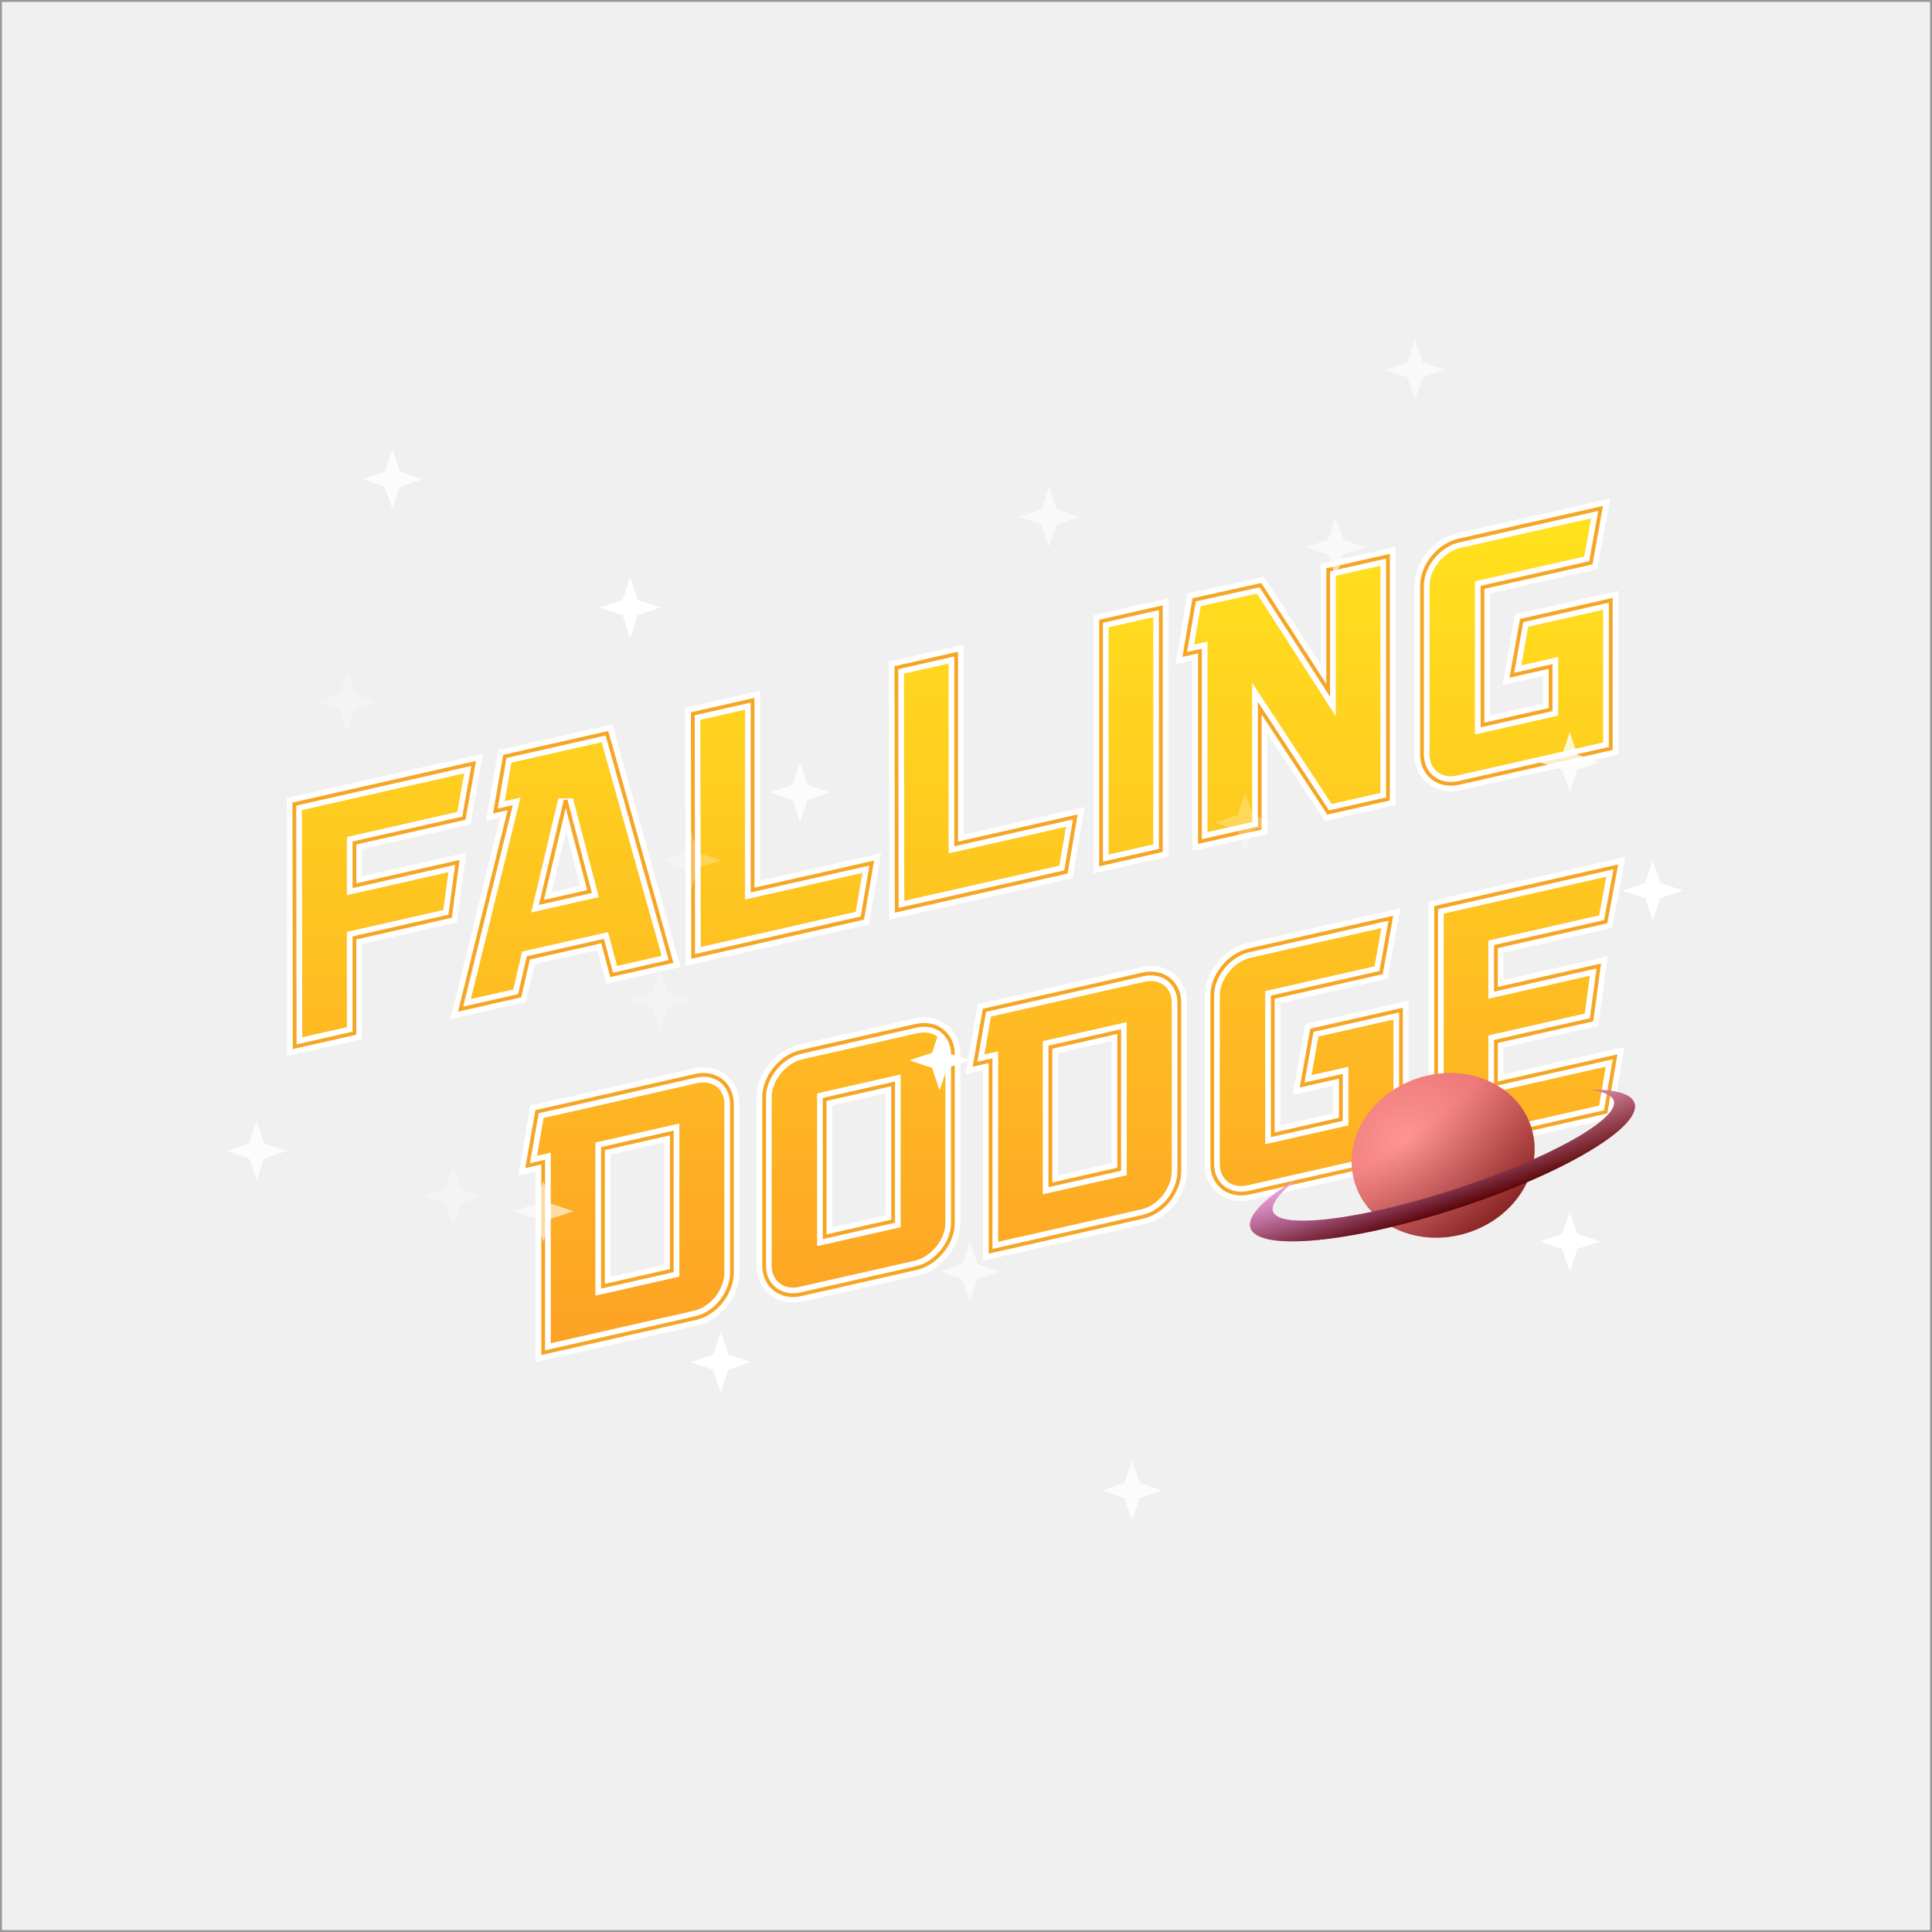
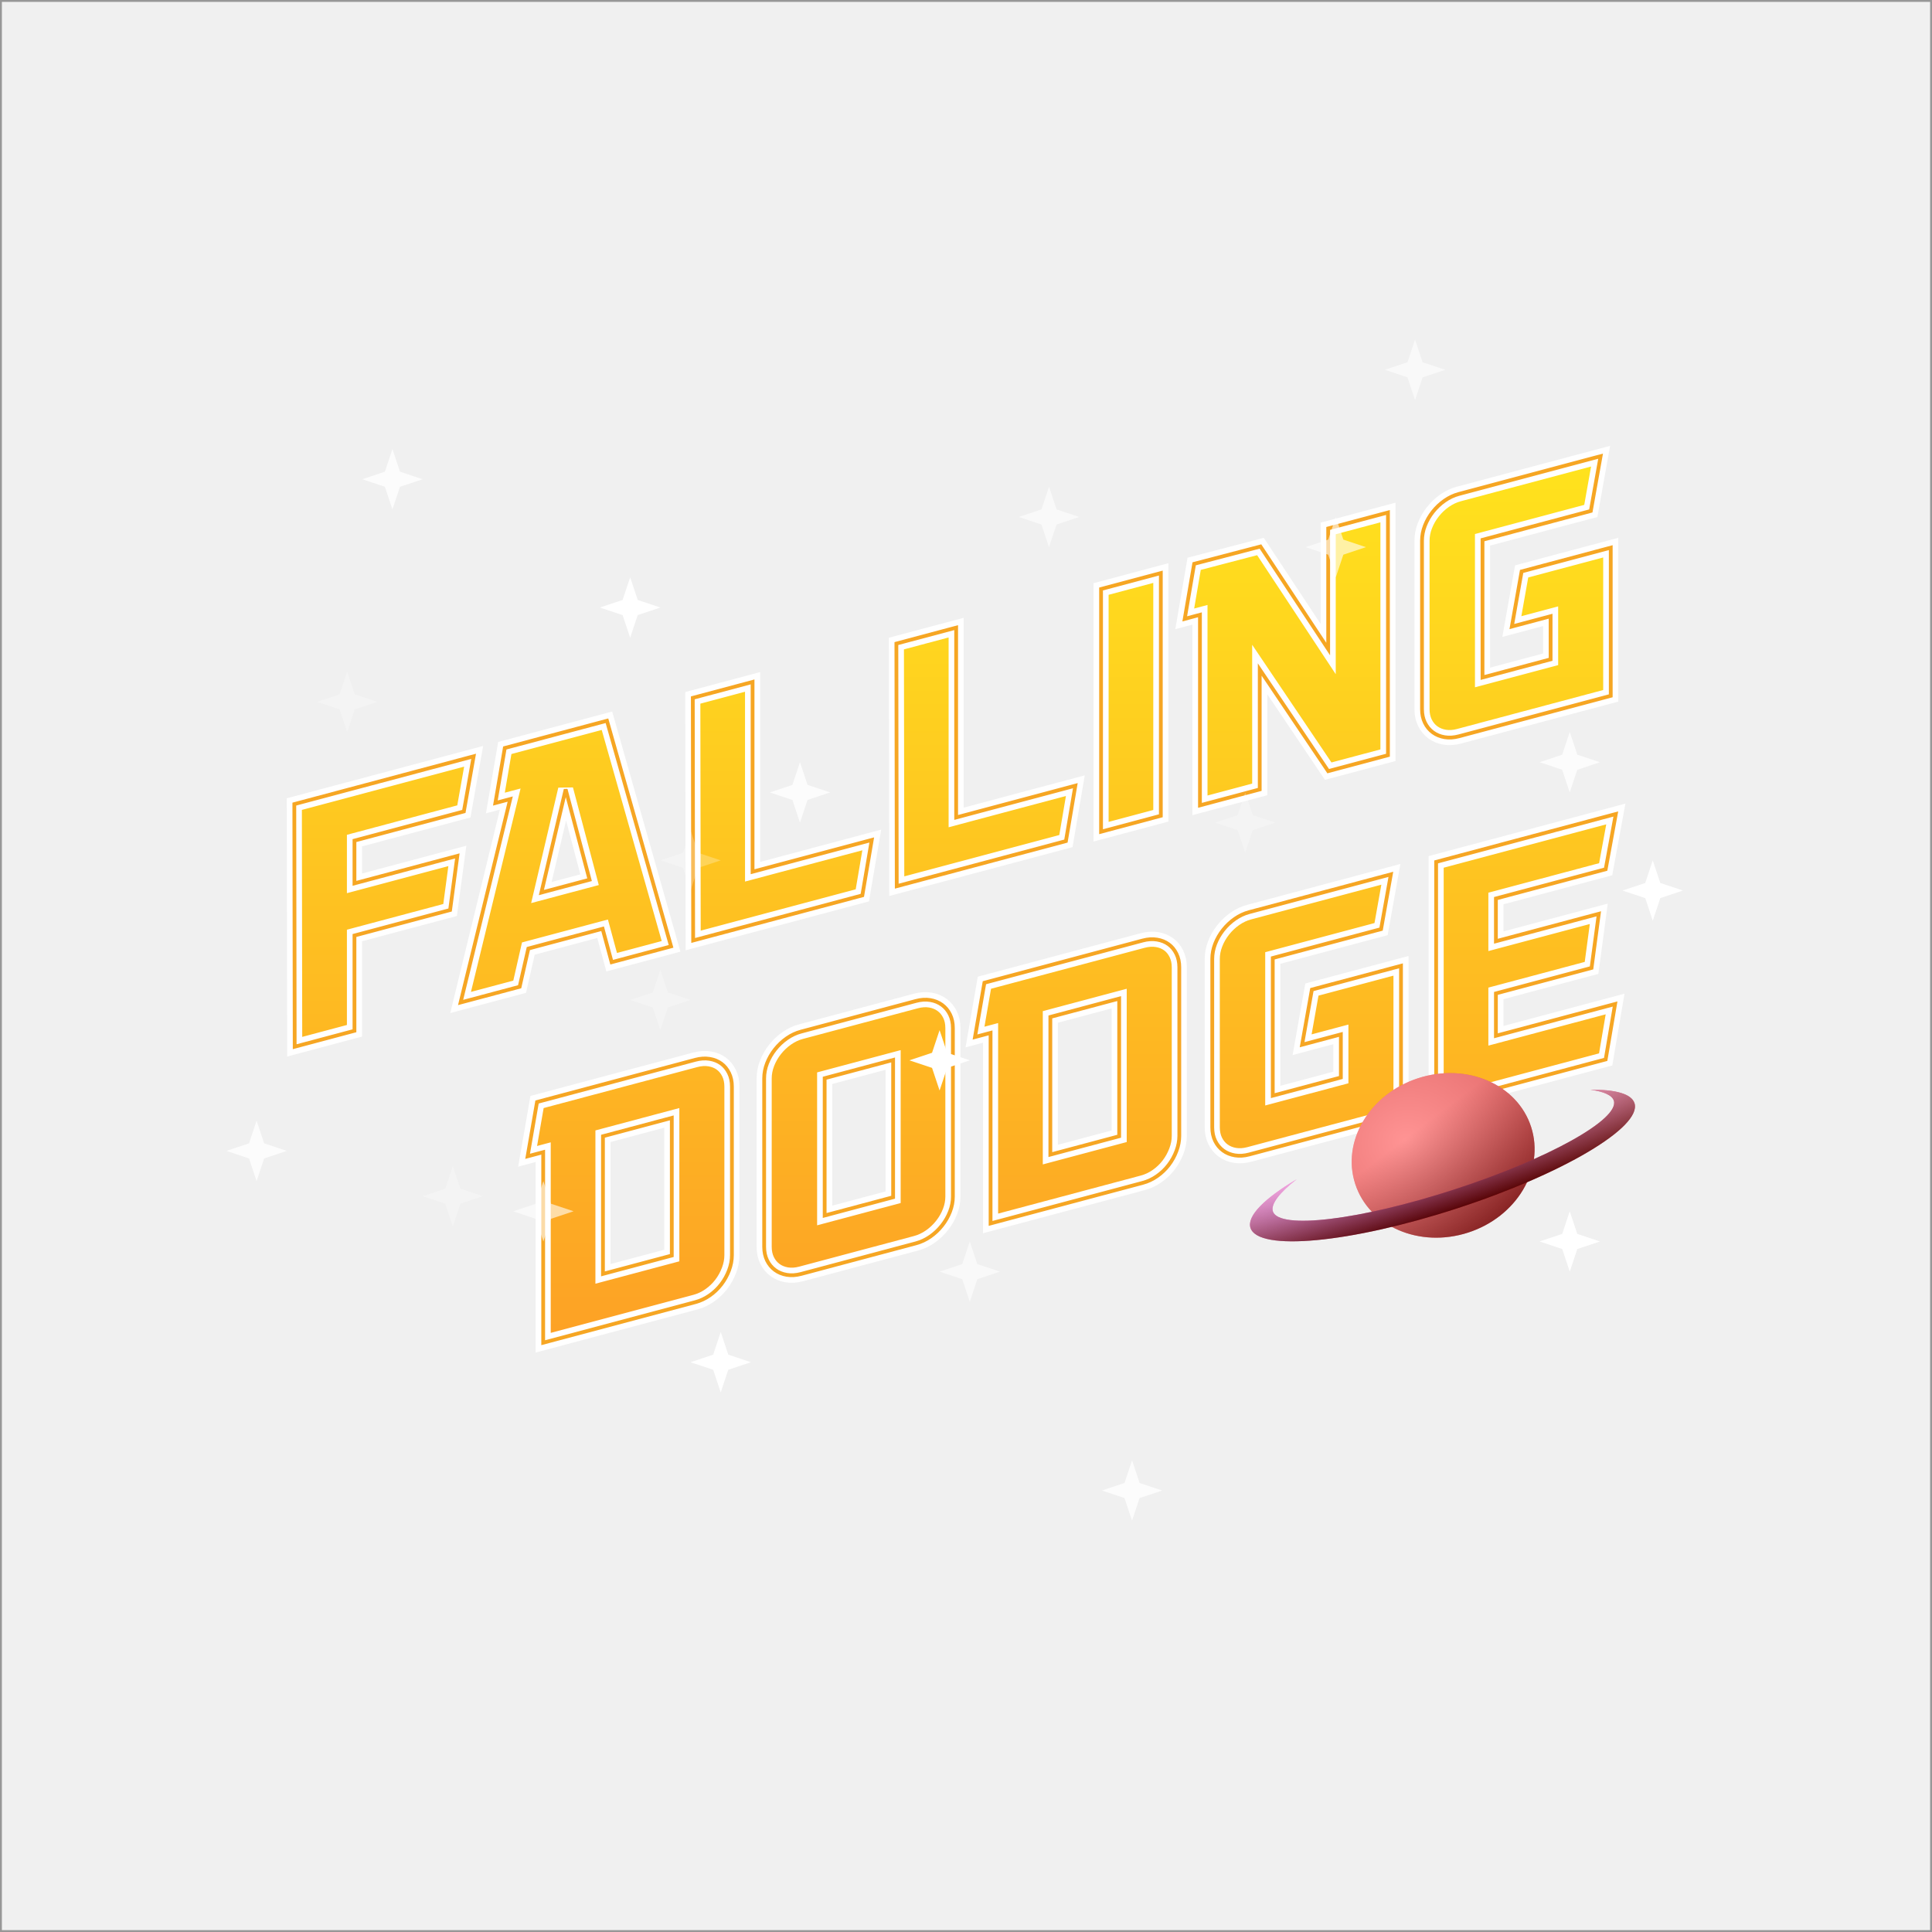
<svg xmlns="http://www.w3.org/2000/svg" xmlns:xlink="http://www.w3.org/1999/xlink" width="512px" height="512px" viewBox="0 0 512 512" version="1.1">
  <defs>
    <linearGradient x1="50%" y1="0%" x2="50%" y2="100%" id="linearGradient-1">
      <stop stop-color="#FFE31D" offset="0%" />
      <stop stop-color="#FDA125" offset="100%" />
    </linearGradient>
    <radialGradient cx="33.29%" cy="34.342%" fx="33.29%" fy="34.342%" r="123.729%" id="radialGradient-2">
      <stop stop-color="#FF8686" offset="0%" />
      <stop stop-color="#A40000" offset="100%" />
    </radialGradient>
    <linearGradient x1="50%" y1="26.435%" x2="79.186%" y2="100%" id="linearGradient-3">
      <stop stop-color="#FFA2A2" stop-opacity="0.5" offset="0%" />
      <stop stop-color="#340101" stop-opacity="0.5" offset="100%" />
    </linearGradient>
    <ellipse id="path-4" cx="54.5" cy="21.5" rx="24.5" ry="21.5" />
    <radialGradient cx="32.144%" cy="15.083%" fx="32.144%" fy="15.083%" r="90.663%" id="radialGradient-5">
      <stop stop-color="#F864FF" offset="0%" />
      <stop stop-color="#AF0707" offset="100%" />
    </radialGradient>
    <linearGradient x1="50%" y1="0%" x2="50%" y2="100%" id="linearGradient-6">
      <stop stop-color="#FFFFFF" stop-opacity="0.5" offset="0%" />
      <stop stop-color="#000000" stop-opacity="0.5" offset="100%" />
    </linearGradient>
    <path d="M96.979,17.006 C103.286,18.975 107,21.39 107,24 C107,30.627 83.047,36 53.5,36 C23.953,36 0,30.627 0,24 C0,20.693 5.965,17.698 15.613,15.528 C10.186,17.473 7,19.672 7,21.667 C7,26.821 28.266,31 54.5,31 C80.734,31 102,26.821 102,21.667 C102,20.164 100.192,18.545 96.979,17.006 Z" id="path-7" />
  </defs>
  <g id="Layers" stroke="none" stroke-width="1" fill="none" fill-rule="evenodd">
    <rect id="Rectangle-14" stroke="#979797" x="0" y="0" width="512" height="512" />
    <g id="FALLING-DODGE-4-+-Sky-Element-01-4" transform="translate(60, 111)">
-       <g id="FALLING-3-+-FALLING-2" transform="translate(18, 24)">
-         <path d="M15.936,99.732 L43.2,93.554 L41.28,107.813 L15.936,113.556 L15.936,138.804 L0.096,142.394 L0,78.096 L47.52,67.327 L44.928,81.834 L15.936,88.404 L15.936,99.732 Z M84.096,123.357 L81.696,114.397 L62.016,118.857 L59.712,128.884 L44.064,132.43 L57.216,79.049 L53.28,79.941 L55.776,65.456 L82.848,59.32 L99.84,119.789 L84.096,123.357 Z M71.904,77.064 L65.472,104.154 L78.24,101.261 L71.904,77.064 Z M105.696,118.462 L105.6,54.164 L121.44,50.574 L121.44,100.878 L153.024,93.72 L150.528,108.302 L105.696,118.462 Z M159.648,106.235 L159.552,41.937 L175.392,38.347 L175.392,88.651 L206.976,81.493 L204.48,96.075 L159.648,106.235 Z M213.792,93.965 L213.792,29.645 L229.632,26.055 L229.632,90.375 L213.792,93.965 Z M289.824,76.734 L273.984,80.323 L255.84,52.659 L255.84,84.435 L240,88.025 L240,37.529 L235.968,38.443 L238.464,23.957 L256.032,20.072 L273.984,47.971 L273.984,16.003 L289.824,12.414 L289.824,76.734 Z M308.64,72.469 C307.296,72.774 306.032,72.804 304.848,72.561 C303.664,72.317 302.624,71.849 301.728,71.156 C300.832,70.463 300.128,69.582 299.616,68.514 C299.104,67.446 298.848,66.24 298.848,64.896 L298.848,20.256 C298.848,18.912 299.104,17.59 299.616,16.29 C300.128,14.99 300.832,13.791 301.728,12.692 C302.624,11.593 303.664,10.653 304.848,9.873 C306.032,9.092 307.296,8.55 308.64,8.245 L346.176,-0.261 L343.584,14.15 L314.88,20.655 L314.88,57.135 L332.928,53.045 L332.928,41.621 L322.656,43.949 L325.248,29.441 L348.864,24.089 L348.864,63.353 L308.64,72.469 Z M110.064,150.016 C111.248,150.26 112.272,150.716 113.136,151.384 C114,152.052 114.688,152.92 115.2,153.988 C115.712,155.056 115.968,156.262 115.968,157.606 L115.968,202.246 C115.968,203.59 115.712,204.928 115.2,206.26 C114.688,207.592 114,208.804 113.136,209.896 C112.272,210.988 111.248,211.924 110.064,212.704 C108.88,213.485 107.616,214.027 106.272,214.332 L65.952,223.469 L65.952,172.973 L61.824,173.909 L64.32,159.615 L106.272,150.108 C107.616,149.803 108.88,149.773 110.064,150.016 Z M81.792,169.384 L81.792,205.864 L100.032,201.73 L100.032,165.25 L81.792,169.384 Z M168.528,136.767 C169.712,137.01 170.752,137.479 171.648,138.172 C172.544,138.865 173.248,139.745 173.76,140.813 C174.272,141.881 174.528,143.087 174.528,144.431 L174.528,189.071 C174.528,190.415 174.272,191.737 173.76,193.037 C173.248,194.337 172.544,195.537 171.648,196.636 C170.752,197.735 169.712,198.674 168.528,199.455 C167.344,200.235 166.08,200.777 164.736,201.082 L134.304,207.979 C132.96,208.283 131.696,208.314 130.512,208.07 C129.328,207.827 128.288,207.358 127.392,206.665 C126.496,205.972 125.792,205.092 125.28,204.024 C124.768,202.956 124.512,201.75 124.512,200.406 L124.512,155.766 C124.512,154.422 124.768,153.1 125.28,151.8 C125.792,150.5 126.496,149.3 127.392,148.201 C128.288,147.102 129.328,146.163 130.512,145.382 C131.696,144.602 132.96,144.059 134.304,143.755 L164.736,136.858 C166.08,136.553 167.344,136.523 168.528,136.767 Z M140.544,156.357 L140.544,192.741 L158.688,188.629 L158.688,152.245 L140.544,156.357 Z M228.624,123.147 C229.808,123.391 230.832,123.847 231.696,124.515 C232.56,125.183 233.248,126.051 233.76,127.119 C234.272,128.187 234.528,129.393 234.528,130.737 L234.528,175.377 C234.528,176.721 234.272,178.059 233.76,179.391 C233.248,180.723 232.56,181.935 231.696,183.027 C230.832,184.119 229.808,185.055 228.624,185.835 C227.44,186.616 226.176,187.158 224.832,187.463 L184.512,196.6 L184.512,146.104 L180.384,147.04 L182.88,132.746 L224.832,123.239 C226.176,122.934 227.44,122.904 228.624,123.147 Z M200.352,142.514 L200.352,178.994 L218.592,174.861 L218.592,138.381 L200.352,142.514 Z M253.056,181.066 C251.712,181.371 250.448,181.401 249.264,181.158 C248.08,180.914 247.04,180.446 246.144,179.753 C245.248,179.06 244.544,178.179 244.032,177.111 C243.52,176.043 243.264,174.837 243.264,173.493 L243.264,128.853 C243.264,127.509 243.52,126.187 244.032,124.887 C244.544,123.587 245.248,122.388 246.144,121.289 C247.04,120.19 248.08,119.25 249.264,118.47 C250.448,117.689 251.712,117.147 253.056,116.842 L290.592,108.335 L288,122.747 L259.296,129.252 L259.296,165.732 L277.344,161.642 L277.344,150.218 L267.072,152.546 L269.664,138.038 L293.28,132.686 L293.28,171.95 L253.056,181.066 Z M350.016,145.076 L347.52,159.658 L302.592,169.84 L302.592,105.52 L350.208,94.729 L347.52,109.258 L318.432,115.85 L318.432,127.178 L345.696,120.999 L343.776,135.258 L318.432,141.002 L318.432,152.234 L350.016,145.076 Z" id="FALLING-3" stroke="#FFFFFF" stroke-width="4" fill="url(#linearGradient-1)" />
-         <path d="M15.936,99.732 L43.2,93.554 L41.28,107.813 L15.936,113.556 L15.936,138.804 L0.096,142.394 L0,78.096 L47.52,67.327 L44.928,81.834 L15.936,88.404 L15.936,99.732 Z M84.096,123.357 L81.696,114.397 L62.016,118.857 L59.712,128.884 L44.064,132.43 L57.216,79.049 L53.28,79.941 L55.776,65.456 L82.848,59.32 L99.84,119.789 L84.096,123.357 Z M71.904,77.064 L65.472,104.154 L78.24,101.261 L71.904,77.064 Z M105.696,118.462 L105.6,54.164 L121.44,50.574 L121.44,100.878 L153.024,93.72 L150.528,108.302 L105.696,118.462 Z M159.648,106.235 L159.552,41.937 L175.392,38.347 L175.392,88.651 L206.976,81.493 L204.48,96.075 L159.648,106.235 Z M213.792,93.965 L213.792,29.645 L229.632,26.055 L229.632,90.375 L213.792,93.965 Z M289.824,76.734 L273.984,80.323 L255.84,52.659 L255.84,84.435 L240,88.025 L240,37.529 L235.968,38.443 L238.464,23.957 L256.032,20.072 L273.984,47.971 L273.984,16.003 L289.824,12.414 L289.824,76.734 Z M308.64,72.469 C307.296,72.774 306.032,72.804 304.848,72.561 C303.664,72.317 302.624,71.849 301.728,71.156 C300.832,70.463 300.128,69.582 299.616,68.514 C299.104,67.446 298.848,66.24 298.848,64.896 L298.848,20.256 C298.848,18.912 299.104,17.59 299.616,16.29 C300.128,14.99 300.832,13.791 301.728,12.692 C302.624,11.593 303.664,10.653 304.848,9.873 C306.032,9.092 307.296,8.55 308.64,8.245 L346.176,-0.261 L343.584,14.15 L314.88,20.655 L314.88,57.135 L332.928,53.045 L332.928,41.621 L322.656,43.949 L325.248,29.441 L348.864,24.089 L348.864,63.353 L308.64,72.469 Z M110.064,150.016 C111.248,150.26 112.272,150.716 113.136,151.384 C114,152.052 114.688,152.92 115.2,153.988 C115.712,155.056 115.968,156.262 115.968,157.606 L115.968,202.246 C115.968,203.59 115.712,204.928 115.2,206.26 C114.688,207.592 114,208.804 113.136,209.896 C112.272,210.988 111.248,211.924 110.064,212.704 C108.88,213.485 107.616,214.027 106.272,214.332 L65.952,223.469 L65.952,172.973 L61.824,173.909 L64.32,159.615 L106.272,150.108 C107.616,149.803 108.88,149.773 110.064,150.016 Z M81.792,169.384 L81.792,205.864 L100.032,201.73 L100.032,165.25 L81.792,169.384 Z M168.528,136.767 C169.712,137.01 170.752,137.479 171.648,138.172 C172.544,138.865 173.248,139.745 173.76,140.813 C174.272,141.881 174.528,143.087 174.528,144.431 L174.528,189.071 C174.528,190.415 174.272,191.737 173.76,193.037 C173.248,194.337 172.544,195.537 171.648,196.636 C170.752,197.735 169.712,198.674 168.528,199.455 C167.344,200.235 166.08,200.777 164.736,201.082 L134.304,207.979 C132.96,208.283 131.696,208.314 130.512,208.07 C129.328,207.827 128.288,207.358 127.392,206.665 C126.496,205.972 125.792,205.092 125.28,204.024 C124.768,202.956 124.512,201.75 124.512,200.406 L124.512,155.766 C124.512,154.422 124.768,153.1 125.28,151.8 C125.792,150.5 126.496,149.3 127.392,148.201 C128.288,147.102 129.328,146.163 130.512,145.382 C131.696,144.602 132.96,144.059 134.304,143.755 L164.736,136.858 C166.08,136.553 167.344,136.523 168.528,136.767 Z M140.544,156.357 L140.544,192.741 L158.688,188.629 L158.688,152.245 L140.544,156.357 Z M228.624,123.147 C229.808,123.391 230.832,123.847 231.696,124.515 C232.56,125.183 233.248,126.051 233.76,127.119 C234.272,128.187 234.528,129.393 234.528,130.737 L234.528,175.377 C234.528,176.721 234.272,178.059 233.76,179.391 C233.248,180.723 232.56,181.935 231.696,183.027 C230.832,184.119 229.808,185.055 228.624,185.835 C227.44,186.616 226.176,187.158 224.832,187.463 L184.512,196.6 L184.512,146.104 L180.384,147.04 L182.88,132.746 L224.832,123.239 C226.176,122.934 227.44,122.904 228.624,123.147 Z M200.352,142.514 L200.352,178.994 L218.592,174.861 L218.592,138.381 L200.352,142.514 Z M253.056,181.066 C251.712,181.371 250.448,181.401 249.264,181.158 C248.08,180.914 247.04,180.446 246.144,179.753 C245.248,179.06 244.544,178.179 244.032,177.111 C243.52,176.043 243.264,174.837 243.264,173.493 L243.264,128.853 C243.264,127.509 243.52,126.187 244.032,124.887 C244.544,123.587 245.248,122.388 246.144,121.289 C247.04,120.19 248.08,119.25 249.264,118.47 C250.448,117.689 251.712,117.147 253.056,116.842 L290.592,108.335 L288,122.747 L259.296,129.252 L259.296,165.732 L277.344,161.642 L277.344,150.218 L267.072,152.546 L269.664,138.038 L293.28,132.686 L293.28,171.95 L253.056,181.066 Z M350.016,145.076 L347.52,159.658 L302.592,169.84 L302.592,105.52 L350.208,94.729 L347.52,109.258 L318.432,115.85 L318.432,127.178 L345.696,120.999 L343.776,135.258 L318.432,141.002 L318.432,152.234 L350.016,145.076 Z" id="FALLING-2" stroke="#F6A623" />
+       <g id="FALLING-3-+-FALLING-2" transform="translate(18, 10)">
+         <path d="M43.2,105.825 L41.28,120.161 L15.936,126.919 L15.936,152.167 L0.096,156.39 L0,92.096 L47.52,79.426 L44.928,94.037 L15.936,101.767 L15.936,113.095 L43.2,105.825 Z M81.696,125.129 L62.016,130.376 L59.712,140.495 L44.064,144.667 L57.216,90.76 L53.28,91.81 L55.776,77.224 L82.848,70.006 L99.84,129.795 L84.096,133.993 L81.696,125.129 Z M65.472,115.535 L78.24,112.131 L71.904,88.188 L65.472,115.535 Z M105.6,63.939 L121.44,59.716 L121.44,110.02 L153.024,101.599 L150.528,116.28 L105.696,128.234 L105.6,63.939 Z M159.552,49.554 L175.392,45.33 L175.392,95.634 L206.976,87.213 L204.48,101.895 L159.648,113.848 L159.552,49.554 Z M213.792,35.092 L229.632,30.868 L229.632,95.188 L213.792,99.412 L213.792,35.092 Z M273.984,83.362 L255.84,56.424 L255.84,88.2 L240,92.424 L240,41.928 L235.968,43.003 L238.464,28.417 L256.032,23.829 L273.984,51.01 L273.984,19.042 L289.824,14.819 L289.824,79.139 L273.984,83.362 Z M304.848,74.365 C303.664,74.169 302.624,73.742 301.728,73.085 C300.832,72.428 300.128,71.576 299.616,70.528 C299.104,69.481 298.848,68.285 298.848,66.941 L298.848,22.301 C298.848,20.957 299.104,19.625 299.616,18.304 C300.128,16.984 300.832,15.756 301.728,14.621 C302.624,13.486 303.664,12.505 304.848,11.677 C306.032,10.849 307.296,10.256 308.64,9.898 L346.176,-0.11 L343.584,14.405 L314.88,22.058 L314.88,58.538 L332.928,53.726 L332.928,42.302 L322.656,45.041 L325.248,30.43 L348.864,24.133 L348.864,63.397 L308.64,74.122 C307.296,74.48 306.032,74.561 304.848,74.365 Z M113.136,160.858 C114,161.492 114.688,162.332 115.2,163.38 C115.712,164.427 115.968,165.623 115.968,166.967 L115.968,211.607 C115.968,212.951 115.712,214.299 115.2,215.652 C114.688,217.004 114,218.244 113.136,219.37 C112.272,220.496 111.248,221.473 110.064,222.301 C108.88,223.129 107.616,223.722 106.272,224.08 L65.952,234.831 L65.952,184.335 L61.824,185.436 L64.32,171.042 L106.272,159.856 C107.616,159.498 108.88,159.417 110.064,159.613 C111.248,159.809 112.272,160.224 113.136,160.858 Z M81.792,216.591 L100.032,211.728 L100.032,175.248 L81.792,180.111 L81.792,216.591 Z M171.648,145.305 C172.544,145.962 173.248,146.814 173.76,147.862 C174.272,148.909 174.528,150.105 174.528,151.449 L174.528,196.089 C174.528,197.433 174.272,198.765 173.76,200.086 C173.248,201.406 172.544,202.634 171.648,203.769 C170.752,204.904 169.712,205.885 168.528,206.713 C167.344,207.54 166.08,208.133 164.736,208.492 L134.304,216.606 C132.96,216.964 131.696,217.045 130.512,216.849 C129.328,216.653 128.288,216.226 127.392,215.569 C126.496,214.912 125.792,214.06 125.28,213.012 C124.768,211.965 124.512,210.769 124.512,209.425 L124.512,164.785 C124.512,163.441 124.768,162.109 125.28,160.788 C125.792,159.468 126.496,158.24 127.392,157.105 C128.288,155.97 129.328,154.989 130.512,154.161 C131.696,153.333 132.96,152.74 134.304,152.382 L164.736,144.268 C166.08,143.909 167.344,143.828 168.528,144.025 C169.712,144.221 170.752,144.648 171.648,145.305 Z M140.544,201.118 L158.688,196.28 L158.688,159.896 L140.544,164.734 L140.544,201.118 Z M231.696,129.246 C232.56,129.879 233.248,130.72 233.76,131.768 C234.272,132.815 234.528,134.011 234.528,135.355 L234.528,179.995 C234.528,181.339 234.272,182.687 233.76,184.04 C233.248,185.392 232.56,186.631 231.696,187.758 C230.832,188.884 229.808,189.861 228.624,190.689 C227.44,191.517 226.176,192.11 224.832,192.468 L184.512,203.219 L184.512,152.723 L180.384,153.823 L182.88,139.43 L224.832,128.244 C226.176,127.886 227.44,127.805 228.624,128.001 C229.808,128.197 230.832,128.612 231.696,129.246 Z M200.352,184.979 L218.592,180.116 L218.592,143.636 L200.352,148.499 L200.352,184.979 Z M249.264,185.186 C248.08,184.989 247.04,184.563 246.144,183.906 C245.248,183.248 244.544,182.396 244.032,181.349 C243.52,180.301 243.264,179.105 243.264,177.761 L243.264,133.121 C243.264,131.777 243.52,130.445 244.032,129.125 C244.544,127.804 245.248,126.576 246.144,125.442 C247.04,124.307 248.08,123.325 249.264,122.498 C250.448,121.67 251.712,121.077 253.056,120.719 L290.592,110.71 L288,125.225 L259.296,132.879 L259.296,169.359 L277.344,164.547 L277.344,153.123 L267.072,155.861 L269.664,141.25 L293.28,134.953 L293.28,174.217 L253.056,184.943 C251.712,185.301 250.448,185.382 249.264,185.186 Z M347.52,159.755 L302.592,171.735 L302.592,107.415 L350.208,94.718 L347.52,109.355 L318.432,117.111 L318.432,128.439 L345.696,121.17 L343.776,135.505 L318.432,142.263 L318.432,153.495 L350.016,145.074 L347.52,159.755 Z" id="FALLING-3" stroke="#FFFFFF" stroke-width="4" fill="url(#linearGradient-1)" />
+         <path d="M43.2,105.825 L41.28,120.161 L15.936,126.919 L15.936,152.167 L0.096,156.39 L0,92.096 L47.52,79.426 L44.928,94.037 L15.936,101.767 L15.936,113.095 L43.2,105.825 Z M81.696,125.129 L62.016,130.376 L59.712,140.495 L44.064,144.667 L57.216,90.76 L53.28,91.81 L55.776,77.224 L82.848,70.006 L99.84,129.795 L84.096,133.993 L81.696,125.129 Z M65.472,115.535 L78.24,112.131 L71.904,88.188 L65.472,115.535 Z M105.6,63.939 L121.44,59.716 L121.44,110.02 L153.024,101.599 L150.528,116.28 L105.696,128.234 L105.6,63.939 Z M159.552,49.554 L175.392,45.33 L175.392,95.634 L206.976,87.213 L204.48,101.895 L159.648,113.848 L159.552,49.554 Z M213.792,35.092 L229.632,30.868 L229.632,95.188 L213.792,99.412 L213.792,35.092 Z M273.984,83.362 L255.84,56.424 L255.84,88.2 L240,92.424 L240,41.928 L235.968,43.003 L238.464,28.417 L256.032,23.829 L273.984,51.01 L273.984,19.042 L289.824,14.819 L289.824,79.139 L273.984,83.362 Z M304.848,74.365 C303.664,74.169 302.624,73.742 301.728,73.085 C300.832,72.428 300.128,71.576 299.616,70.528 C299.104,69.481 298.848,68.285 298.848,66.941 L298.848,22.301 C298.848,20.957 299.104,19.625 299.616,18.304 C300.128,16.984 300.832,15.756 301.728,14.621 C302.624,13.486 303.664,12.505 304.848,11.677 C306.032,10.849 307.296,10.256 308.64,9.898 L346.176,-0.11 L343.584,14.405 L314.88,22.058 L314.88,58.538 L332.928,53.726 L332.928,42.302 L322.656,45.041 L325.248,30.43 L348.864,24.133 L348.864,63.397 L308.64,74.122 C307.296,74.48 306.032,74.561 304.848,74.365 Z M113.136,160.858 C114,161.492 114.688,162.332 115.2,163.38 C115.712,164.427 115.968,165.623 115.968,166.967 L115.968,211.607 C115.968,212.951 115.712,214.299 115.2,215.652 C114.688,217.004 114,218.244 113.136,219.37 C112.272,220.496 111.248,221.473 110.064,222.301 C108.88,223.129 107.616,223.722 106.272,224.08 L65.952,234.831 L65.952,184.335 L61.824,185.436 L64.32,171.042 L106.272,159.856 C107.616,159.498 108.88,159.417 110.064,159.613 C111.248,159.809 112.272,160.224 113.136,160.858 Z M81.792,216.591 L100.032,211.728 L100.032,175.248 L81.792,180.111 L81.792,216.591 Z M171.648,145.305 C172.544,145.962 173.248,146.814 173.76,147.862 C174.272,148.909 174.528,150.105 174.528,151.449 L174.528,196.089 C174.528,197.433 174.272,198.765 173.76,200.086 C173.248,201.406 172.544,202.634 171.648,203.769 C170.752,204.904 169.712,205.885 168.528,206.713 C167.344,207.54 166.08,208.133 164.736,208.492 L134.304,216.606 C132.96,216.964 131.696,217.045 130.512,216.849 C129.328,216.653 128.288,216.226 127.392,215.569 C126.496,214.912 125.792,214.06 125.28,213.012 C124.768,211.965 124.512,210.769 124.512,209.425 L124.512,164.785 C124.512,163.441 124.768,162.109 125.28,160.788 C125.792,159.468 126.496,158.24 127.392,157.105 C128.288,155.97 129.328,154.989 130.512,154.161 C131.696,153.333 132.96,152.74 134.304,152.382 L164.736,144.268 C166.08,143.909 167.344,143.828 168.528,144.025 C169.712,144.221 170.752,144.648 171.648,145.305 Z M140.544,201.118 L158.688,196.28 L158.688,159.896 L140.544,164.734 L140.544,201.118 Z M231.696,129.246 C232.56,129.879 233.248,130.72 233.76,131.768 C234.272,132.815 234.528,134.011 234.528,135.355 L234.528,179.995 C234.528,181.339 234.272,182.687 233.76,184.04 C233.248,185.392 232.56,186.631 231.696,187.758 C230.832,188.884 229.808,189.861 228.624,190.689 C227.44,191.517 226.176,192.11 224.832,192.468 L184.512,203.219 L184.512,152.723 L180.384,153.823 L182.88,139.43 L224.832,128.244 C226.176,127.886 227.44,127.805 228.624,128.001 C229.808,128.197 230.832,128.612 231.696,129.246 Z M200.352,184.979 L218.592,180.116 L218.592,143.636 L200.352,148.499 L200.352,184.979 Z M249.264,185.186 C248.08,184.989 247.04,184.563 246.144,183.906 C245.248,183.248 244.544,182.396 244.032,181.349 C243.52,180.301 243.264,179.105 243.264,177.761 L243.264,133.121 C243.264,131.777 243.52,130.445 244.032,129.125 C244.544,127.804 245.248,126.576 246.144,125.442 C247.04,124.307 248.08,123.325 249.264,122.498 C250.448,121.67 251.712,121.077 253.056,120.719 L290.592,110.71 L288,125.225 L259.296,132.879 L259.296,169.359 L277.344,164.547 L277.344,153.123 L267.072,155.861 L269.664,141.25 L293.28,134.953 L293.28,174.217 L253.056,184.943 C251.712,185.301 250.448,185.382 249.264,185.186 Z M347.52,159.755 L302.592,171.735 L302.592,107.415 L350.208,94.718 L347.52,109.355 L318.432,117.111 L318.432,128.439 L345.696,121.17 L343.776,135.505 L318.432,142.263 L318.432,153.495 L350.016,145.074 L347.52,159.755 Z" id="FALLING-2" stroke="#F6A623" />
      </g>
      <g id="Sky-Element-01-2" transform="translate(321.5, 195.5) rotate(-18) translate(-321.5, -195.5) translate(268, 174)">
        <g id="Oval-1">
          <use fill="url(#radialGradient-2)" xlink:href="#path-4" />
          <use fill="url(#linearGradient-3)" xlink:href="#path-4" />
        </g>
        <g id="Oval-3">
          <use fill="url(#radialGradient-5)" xlink:href="#path-7" />
          <use fill="url(#linearGradient-6)" xlink:href="#path-7" />
        </g>
      </g>
    </g>
    <g id="Stars" transform="translate(60, 90)" fill="#FFFFFF">
      <path d="M107,79 L105,73 L99,71 L105,69 L107,63 L109,69 L115,71 L109,73 L107,79 Z" id="Star-5" />
      <path d="M154,122 L152,128 L150,122 L144,120 L150,118 L152,112 L154,118 L160,120 L154,122 L154,122 Z" id="Star-2" opacity="0.8" />
      <path d="M220,49 L218,55 L216,49 L210,47 L216,45 L218,39 L220,45 L226,47 L220,49 L220,49 Z" id="Star-3" opacity="0.6" />
      <path d="M117,177 L115,183 L113,177 L107,175 L113,173 L115,167 L117,173 L123,175 L117,177 L117,177 Z" id="Star-4" opacity="0.25" />
      <path d="M356,247 L354,241 L348,239 L354,237 L356,231 L358,237 L364,239 L358,241 L356,247 Z" id="Star-9" />
      <path d="M46,39 L44,45 L42,39 L36,37 L42,35 L44,29 L46,35 L52,37 L46,39 L46,39 Z" id="Star-6" opacity="0.8" />
      <path d="M296,57 L294,63 L292,57 L286,55 L292,53 L294,47 L296,53 L302,55 L296,57 L296,57 Z" id="Star-7" opacity="0.6" />
      <path d="M34,98 L32,104 L30,98 L24,96 L30,94 L32,88 L34,94 L40,96 L34,98 L34,98 Z" id="Star-8" opacity="0.25" />
      <path d="M131,279 L129,273 L123,271 L129,269 L131,263 L133,269 L139,271 L133,273 L131,279 Z" id="Star-13" />
      <path d="M358,114 L356,120 L354,114 L348,112 L354,110 L356,104 L358,110 L364,112 L358,114 L358,114 Z" id="Star-10" opacity="0.8" />
      <path d="M317,10 L315,16 L313,10 L307,8 L313,6 L315,0 L317,6 L323,8 L317,10 L317,10 Z" id="Star-11" opacity="0.6" />
      <path d="M272,130 L270,136 L268,130 L262,128 L268,126 L270,120 L272,126 L278,128 L272,130 L272,130 Z" id="Star-12" opacity="0.25" />
      <path d="M189,199 L187,193 L181,191 L187,189 L189,183 L191,189 L197,191 L191,193 L189,199 Z" id="Star-17" />
      <path d="M242,307 L240,313 L238,307 L232,305 L238,303 L240,297 L242,303 L248,305 L242,307 L242,307 Z" id="Star-14" opacity="0.8" />
      <path d="M199,249 L197,255 L195,249 L189,247 L195,245 L197,239 L199,245 L205,247 L199,249 L199,249 Z" id="Star-15" opacity="0.6" />
      <path d="M62,229 L60,235 L58,229 L52,227 L58,225 L60,219 L62,225 L68,227 L62,229 L62,229 Z" id="Star-16" opacity="0.25" />
      <path d="M378,154 L376,148 L370,146 L376,144 L378,138 L380,144 L386,146 L380,148 L378,154 Z" id="Star-21" />
      <path d="M10,217 L8,223 L6,217 L0,215 L6,213 L8,207 L10,213 L16,215 L10,217 L10,217 Z" id="Star-18" opacity="0.8" />
      <path d="M86,233 L84,239 L82,233 L76,231 L82,229 L84,223 L86,229 L92,231 L86,233 L86,233 Z" id="Star-19" opacity="0.6" />
      <path d="M125,140 L123,146 L121,140 L115,138 L121,136 L123,130 L125,136 L131,138 L125,140 L125,140 Z" id="Star-20" opacity="0.25" />
    </g>
  </g>
</svg>
